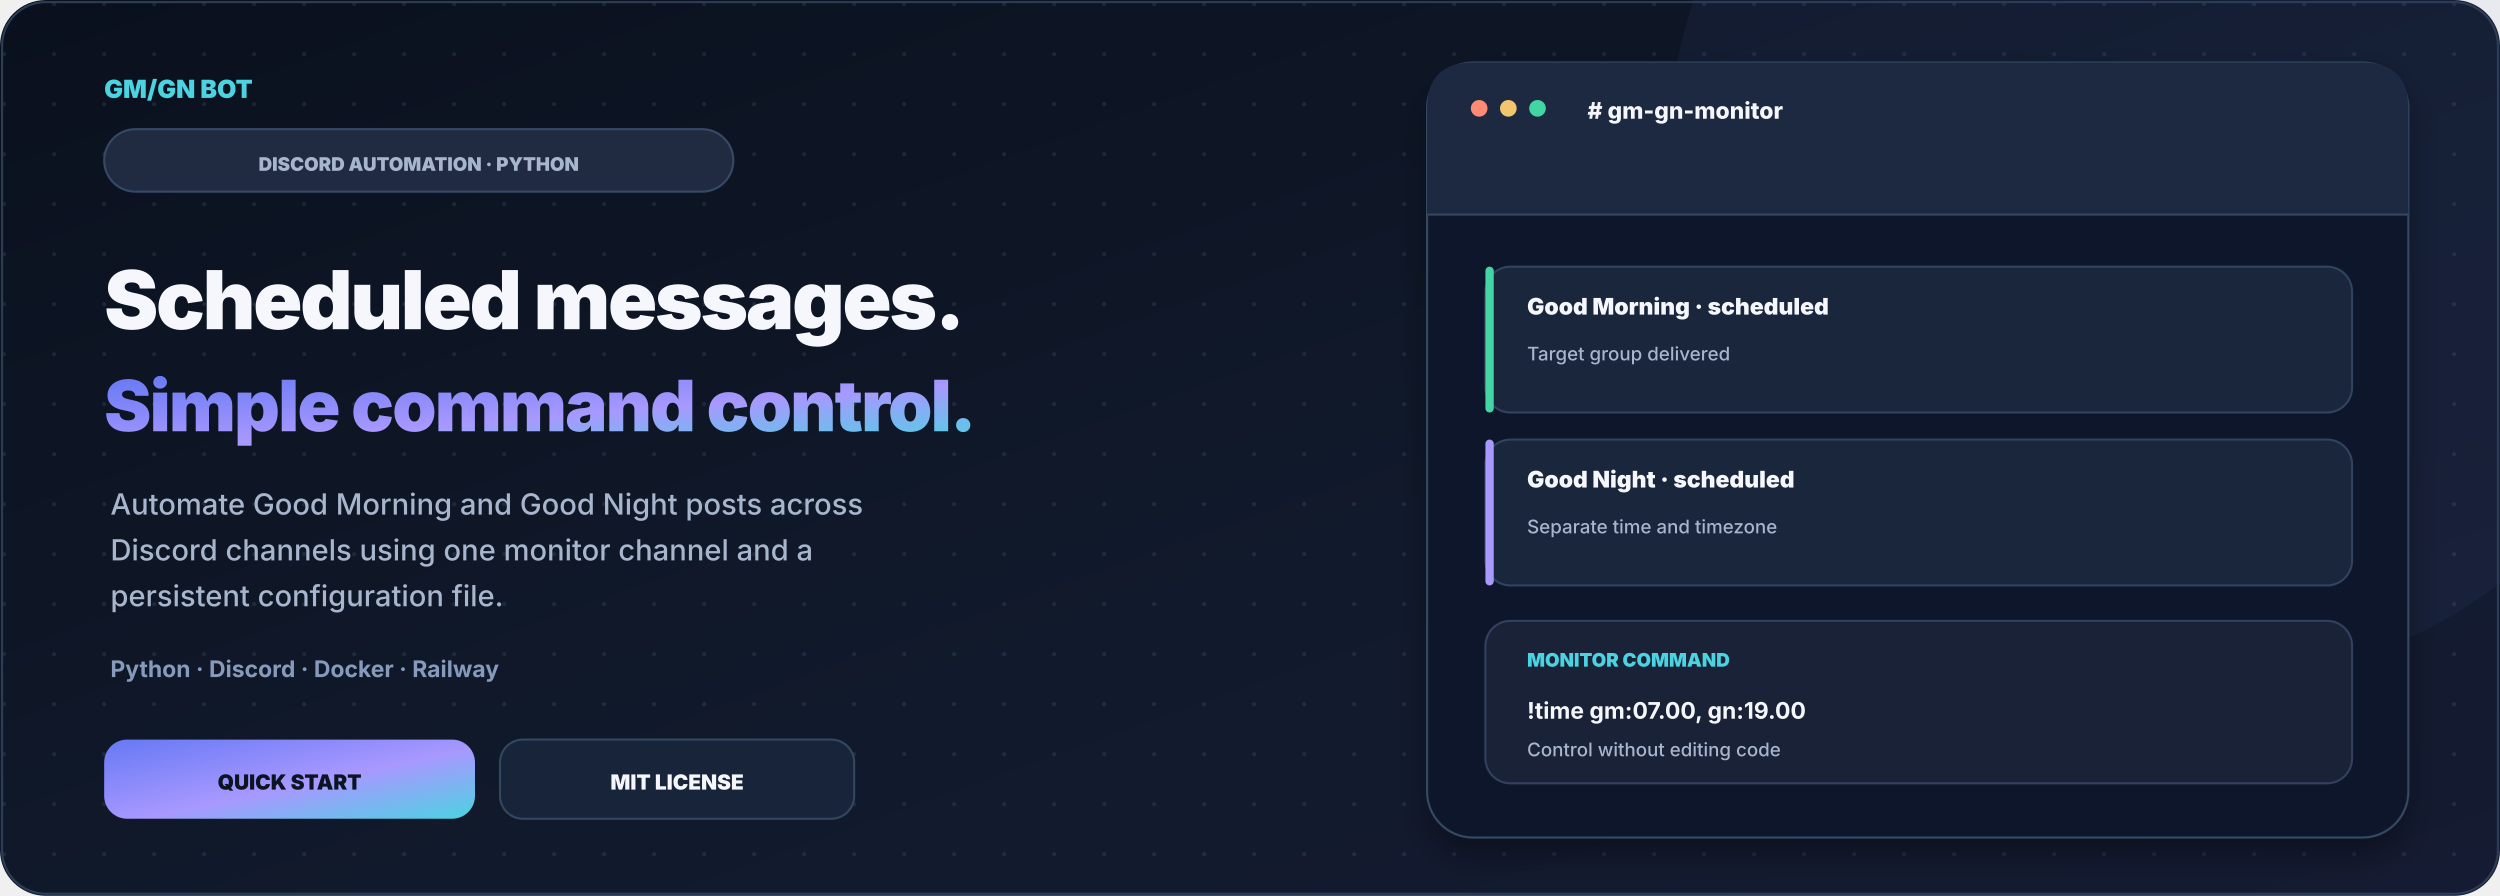
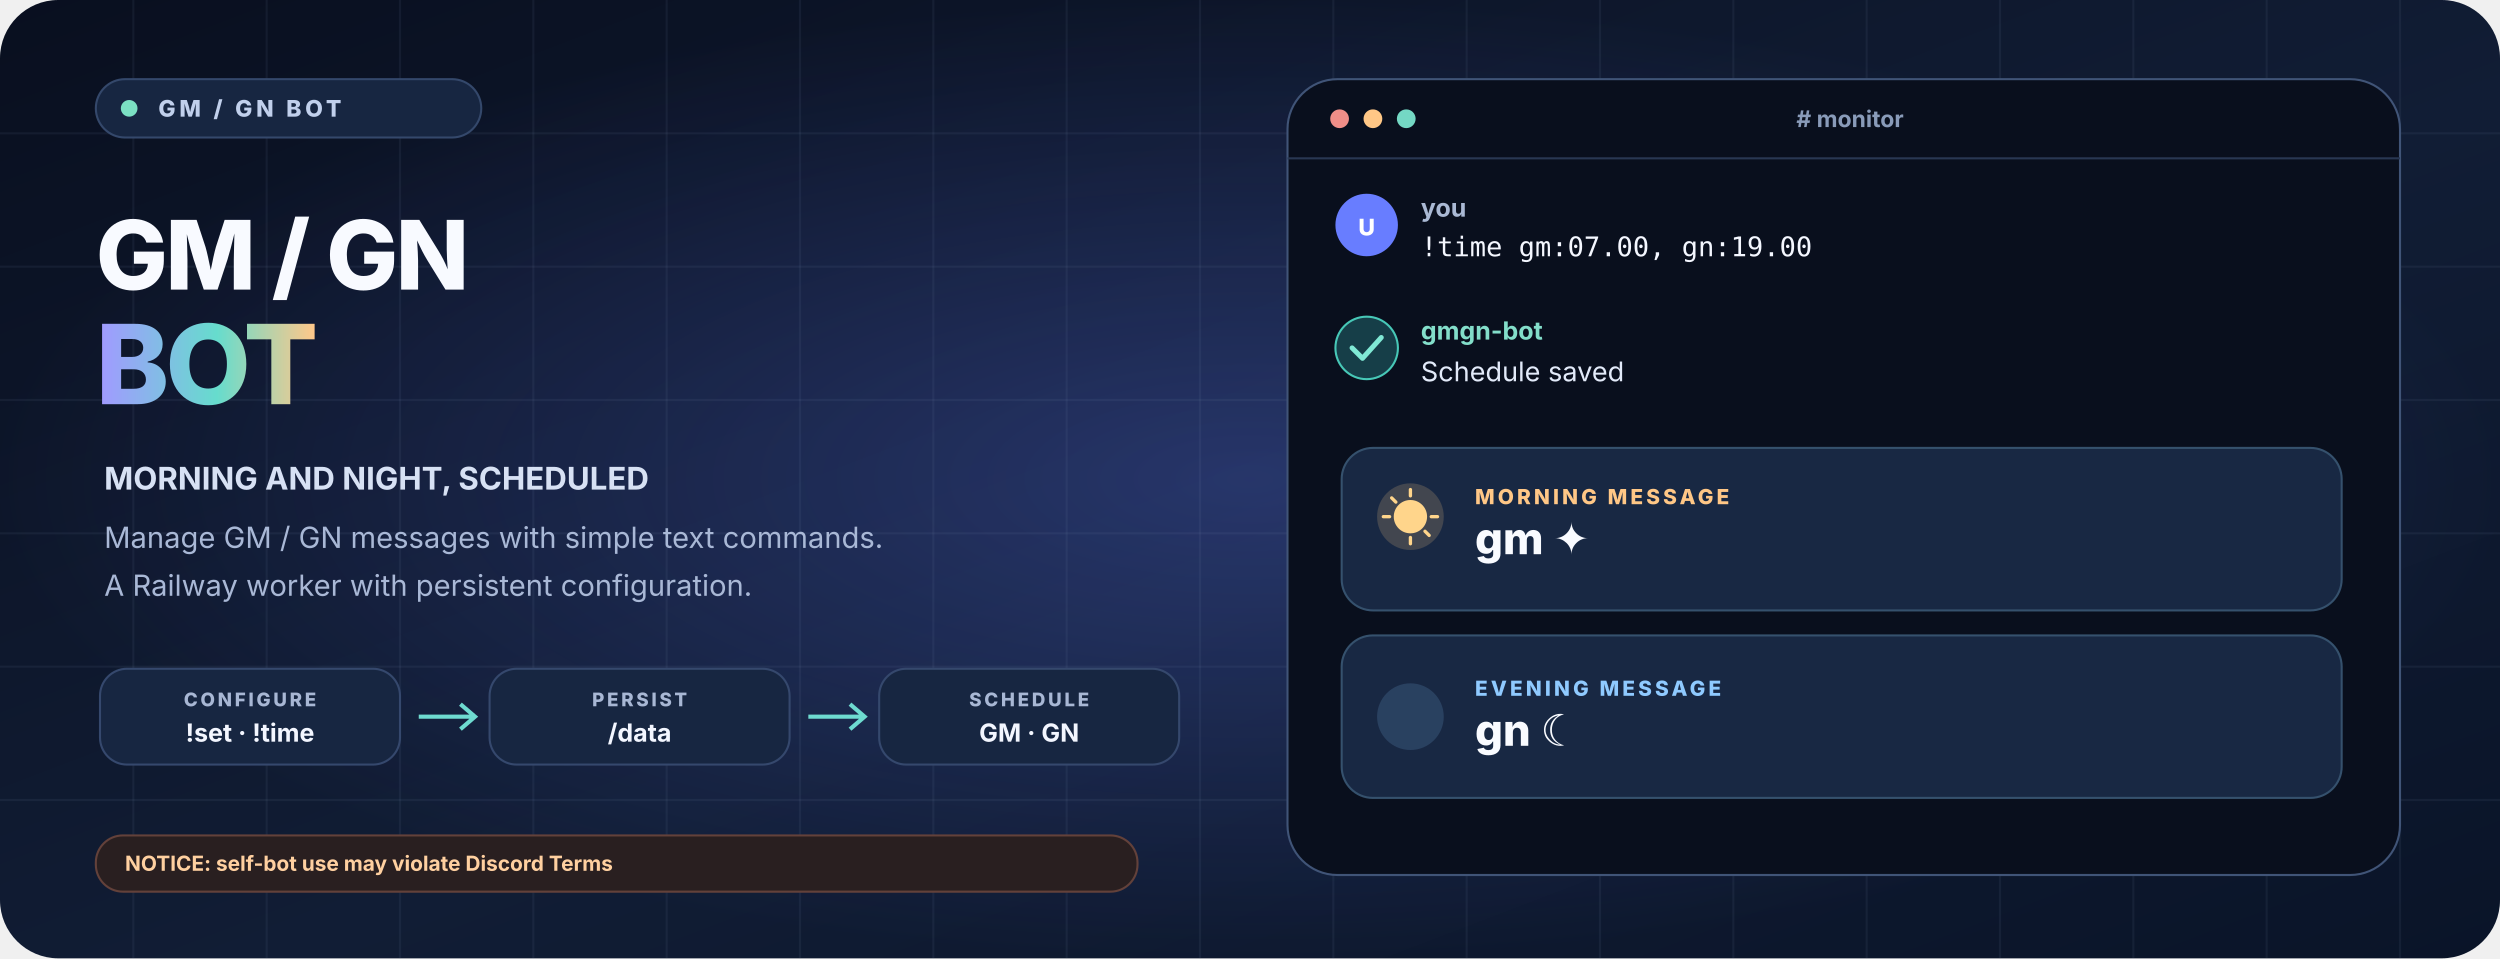
- <svg xmlns="http://www.w3.org/2000/svg" width="1200" height="430" viewBox="0 0 1200 430" role="img" aria-labelledby="title desc">
+ <svg xmlns="http://www.w3.org/2000/svg" width="1200" height="460" viewBox="0 0 1200 460" role="img" aria-label="GM GN Bot hero illustration">
  <defs>
    <linearGradient id="bg" x1="0" y1="0" x2="1" y2="1">
-       <stop stop-color="#0A101D" />
-       <stop offset=".58" stop-color="#111A2C" />
-       <stop offset="1" stop-color="#151B32" />
+       <stop stop-color="#090F1F" />
+       <stop offset=".55" stop-color="#111D35" />
+       <stop offset="1" stop-color="#0A1428" />
    </linearGradient>
-     <linearGradient id="accent" x1="0" y1="0" x2="1" y2="1">
-       <stop stop-color="#6679F4" />
-       <stop offset=".55" stop-color="#A898FF" />
-       <stop offset="1" stop-color="#4BD3E2" />
+     <linearGradient id="accent">
+       <stop stop-color="#A09BFF" />
+       <stop offset=".54" stop-color="#66DCCD" />
+       <stop offset="1" stop-color="#FFC88A" />
    </linearGradient>
-     <linearGradient id="warm" x1="0" y1="0" x2="1" y2="1">
-       <stop stop-color="#FF8B75" />
-       <stop offset="1" stop-color="#A898FF" />
-     </linearGradient>
-     <pattern id="dots" width="24" height="24" patternUnits="userSpaceOnUse">
-       <circle cx="2" cy="2" r="1" fill="#9DB0D6" fill-opacity=".12" />
-     </pattern>
-     <filter id="shadow" x="-20%" y="-20%" width="140%" height="140%">
-       <feDropShadow dx="0" dy="8" stdDeviation="8" flood-color="#030713" flood-opacity=".35" />
-     </filter>
+     <radialGradient id="glow">
+       <stop stop-color="#647CFF" stop-opacity=".27" />
+       <stop offset="1" stop-color="#647CFF" stop-opacity="0" />
+     </radialGradient>
  </defs>
-   <rect width="1200" height="430" rx="22" fill="url(#bg)" />
-   <rect width="1200" height="430" rx="22" fill="url(#dots)" />
-   <circle cx="1050" cy="80" r="250" fill="#6679F4" opacity=".055" />
-   <rect x="1" y="1" width="1198" height="428" rx="21" fill="none" stroke="#2B3D57" />
-   <text x="50" y="47" font-family="Inter,Segoe UI,Arial,sans-serif" font-size="12" font-weight="900" fill="#4BD3E2" text-anchor="start">GM/GN BOT</text>
-   <rect x="50" y="62" width="302" height="30" rx="15" fill="#202B42" stroke="#364965" />
-   <text x="201" y="82" font-family="Inter,Segoe UI,Arial,sans-serif" font-size="9" font-weight="850" fill="#A7B5CD" text-anchor="middle">DISCORD AUTOMATION · PYTHON</text>
-   <text x="50" y="158" font-family="Inter,Segoe UI,Arial,sans-serif" font-size="39" font-weight="900" fill="#F5F7FC" text-anchor="start" letter-spacing="-1.1">Scheduled messages.</text>
-   <text x="50" y="207" font-family="Inter,Segoe UI,Arial,sans-serif" font-size="34" font-weight="900" fill="url(#accent)" text-anchor="start" letter-spacing="-0.8">Simple command control.</text>
-   <text x="53" y="247" font-family="Inter,Segoe UI,Arial,sans-serif" font-size="14" font-weight="550" fill="#A7B5CD" text-anchor="start">Automate Good Morning and Good Night posts across</text>
-   <text x="53" y="269" font-family="Inter,Segoe UI,Arial,sans-serif" font-size="14" font-weight="550" fill="#A7B5CD" text-anchor="start">Discord channels using one monitor channel and a</text>
-   <text x="53" y="291" font-family="Inter,Segoe UI,Arial,sans-serif" font-size="14" font-weight="550" fill="#A7B5CD" text-anchor="start">persistent configuration file.</text>
-   <text x="53" y="325" font-family="Inter,Segoe UI,Arial,sans-serif" font-size="11" font-weight="750" fill="#879ABB" text-anchor="start">Python  ·  Discord  ·  Docker  ·  Railway</text>
-   <rect x="50" y="355" width="178" height="38" rx="11" fill="url(#accent)" />
-   <text x="139" y="379" font-family="Inter,Segoe UI,Arial,sans-serif" font-size="10" font-weight="900" fill="#0A1422" text-anchor="middle">QUICK START</text>
-   <rect x="240" y="355" width="170" height="38" rx="11" fill="#18243A" stroke="#344760" />
-   <text x="325" y="379" font-family="Inter,Segoe UI,Arial,sans-serif" font-size="10" font-weight="850" fill="#F5F7FC" text-anchor="middle">MIT LICENSE</text>
-   <rect x="685" y="30" width="471" height="372" rx="22" fill="#11192A" stroke="#344863" filter="url(#shadow)" />
-   <path d="M685 52q0-22 22-22h427q22 0 22 22v51H685Z" fill="#1C2941" />
-   <path d="M685 103h471" stroke="#354762" />
-   <circle cx="710" cy="52" r="4" fill="#FF8B75" />
-   <circle cx="724" cy="52" r="4" fill="#F3C66D" />
-   <circle cx="738" cy="52" r="4" fill="#43D6A4" />
-   <text x="762" y="57" font-family="Inter,Segoe UI,Arial,sans-serif" font-size="11" font-weight="800" fill="#F5F7FC" text-anchor="start"># gm-gn-monitor</text>
-   <rect x="713" y="128" width="416" height="70" rx="12" fill="#19263B" stroke="#30445F" />
-   <rect x="713" y="128" width="4" height="70" rx="2" fill="#43D6A4" />
-   <text x="733" y="151" font-family="Inter,Segoe UI,Arial,sans-serif" font-size="11" font-weight="850" fill="#F5F7FC" text-anchor="start">Good Morning · scheduled</text>
-   <text x="733" y="173" font-family="Inter,Segoe UI,Arial,sans-serif" font-size="9" font-weight="550" fill="#A7B5CD" text-anchor="start">Target group delivered</text>
-   <rect x="713" y="211" width="416" height="70" rx="12" fill="#19263B" stroke="#30445F" />
-   <rect x="713" y="211" width="4" height="70" rx="2" fill="#A898FF" />
-   <text x="733" y="234" font-family="Inter,Segoe UI,Arial,sans-serif" font-size="11" font-weight="850" fill="#F5F7FC" text-anchor="start">Good Night · scheduled</text>
-   <text x="733" y="256" font-family="Inter,Segoe UI,Arial,sans-serif" font-size="9" font-weight="550" fill="#A7B5CD" text-anchor="start">Separate time and timezone</text>
-   <rect x="713" y="298" width="416" height="78" rx="12" fill="#1A2238" stroke="#34405F" />
-   <text x="733" y="320" font-family="Inter,Segoe UI,Arial,sans-serif" font-size="9" font-weight="900" fill="#4BD3E2" text-anchor="start">MONITOR COMMAND</text>
-   <text x="733" y="345" font-family="Inter,Segoe UI,Arial,sans-serif" font-size="11" font-weight="750" fill="#F5F7FC" text-anchor="start">!time gm:07.00, gn:19.00</text>
-   <text x="733" y="363" font-family="Inter,Segoe UI,Arial,sans-serif" font-size="9" font-weight="550" fill="#A7B5CD" text-anchor="start">Control without editing code</text>
+   <rect width="1200" height="460" rx="28" fill="url(#bg)" />
+   <rect width="1200" height="460" rx="28" fill="url(#glow)" />
+   <g stroke="#7C91B9" stroke-opacity=".09">
+     <path d="M0 64H1200M0 128H1200M0 192H1200M0 256H1200M0 320H1200M0 384H1200" />
+     <path d="M64 0V460M128 0V460M192 0V460M256 0V460M320 0V460M384 0V460M448 0V460M512 0V460M576 0V460M640 0V460M704 0V460M768 0V460M832 0V460M896 0V460M960 0V460M1024 0V460M1088 0V460M1152 0V460" />
+   </g>
+   <rect x="46" y="38" width="185" height="28" rx="14" fill="#172641" stroke="#34486B" />
+   <circle cx="62" cy="52" r="4" fill="#7BE0C3" />
+   <text x="76" y="56" font-family="Inter,Segoe UI,Arial,sans-serif" font-size="11" font-weight="800" letter-spacing="1.8" fill="#C1D0EC">GM / GN BOT</text>
+   <text x="46" y="139" font-family="Inter,Segoe UI,Arial,sans-serif" font-size="46" font-weight="800" letter-spacing="-1.2" fill="#F8FAFF">GM / GN</text>
+   <text x="46" y="194" font-family="Inter,Segoe UI,Arial,sans-serif" font-size="53" font-weight="800" letter-spacing="-1.8" fill="url(#accent)">BOT</text>
+   <text x="50" y="235" font-family="Inter,Segoe UI,Arial,sans-serif" font-size="15" font-weight="700" fill="#D7E1F4">MORNING AND NIGHT, SCHEDULED</text>
+   <text x="50" y="263" font-family="Inter,Segoe UI,Arial,sans-serif" font-size="14" fill="#A9B8D6">Manage GM / GN messages with simple text commands.</text>
+   <text x="50" y="286" font-family="Inter,Segoe UI,Arial,sans-serif" font-size="14" fill="#A9B8D6">A Railway worker with persistent configuration.</text>
+   <g transform="translate(48 321)">
+     <rect width="144" height="46" rx="13" fill="#172641" stroke="#35486D" />
+     <text x="72" y="18" text-anchor="middle" font-family="Inter,Segoe UI,Arial,sans-serif" font-size="9" font-weight="800" letter-spacing="1.3" fill="#A8B7D4">CONFIGURE</text>
+     <text x="72" y="35" text-anchor="middle" font-family="Inter,Segoe UI,Arial,sans-serif" font-size="12" font-weight="700" fill="#F3F6FF">!set · !time</text>
+     <path d="M153 23h26m-6-6 7 6-7 6" fill="none" stroke="#6EDBD0" stroke-width="2" />
+     <rect x="187" width="144" height="46" rx="13" fill="#172641" stroke="#35486D" />
+     <text x="259" y="18" text-anchor="middle" font-family="Inter,Segoe UI,Arial,sans-serif" font-size="9" font-weight="800" letter-spacing="1.3" fill="#A8B7D4">PERSIST</text>
+     <text x="259" y="35" text-anchor="middle" font-family="Inter,Segoe UI,Arial,sans-serif" font-size="12" font-weight="700" fill="#F3F6FF">/data</text>
+     <path d="M340 23h26m-6-6 7 6-7 6" fill="none" stroke="#6EDBD0" stroke-width="2" />
+     <rect x="374" width="144" height="46" rx="13" fill="#172641" stroke="#35486D" />
+     <text x="446" y="18" text-anchor="middle" font-family="Inter,Segoe UI,Arial,sans-serif" font-size="9" font-weight="800" letter-spacing="1.3" fill="#A8B7D4">SCHEDULE</text>
+     <text x="446" y="35" text-anchor="middle" font-family="Inter,Segoe UI,Arial,sans-serif" font-size="12" font-weight="700" fill="#F3F6FF">GM · GN</text>
+   </g>
+   <rect x="618" y="38" width="534" height="382" rx="24" fill="#090F1D" stroke="#405477" />
+   <path d="M618 76H1152" stroke="#283752" />
+   <circle cx="643" cy="57" r="4.5" fill="#F08E88" />
+   <circle cx="659" cy="57" r="4.5" fill="#FFC786" />
+   <circle cx="675" cy="57" r="4.5" fill="#74D8C4" />
+   <text x="888" y="61" text-anchor="middle" font-family="Inter,Segoe UI,Arial,sans-serif" font-size="11" font-weight="700" fill="#899BB9"># monitor</text>
+   <circle cx="656" cy="108" r="15" fill="#687DFF" />
+   <text x="656" y="113" text-anchor="middle" font-family="Inter,Segoe UI,Arial,sans-serif" font-size="11" font-weight="800" fill="#FFF">U</text>
+   <text x="682" y="104" font-family="Inter,Segoe UI,Arial,sans-serif" font-size="12" font-weight="700" fill="#AAB9D4">you</text>
+   <text x="682" y="123" font-family="ui-monospace,Consolas,monospace" font-size="13" fill="#F4F7FF">!time gm:07.00, gn:19.00</text>
+   <circle cx="656" cy="167" r="15" fill="#163E48" stroke="#47C8B7" />
+   <path d="M649 167l5 5 9-10" stroke="#80E9D5" stroke-width="2.4" fill="none" stroke-linecap="round" stroke-linejoin="round" />
+   <text x="682" y="163" font-family="Inter,Segoe UI,Arial,sans-serif" font-size="12" font-weight="700" fill="#83DECA">gmgn-bot</text>
+   <text x="682" y="183" font-family="Inter,Segoe UI,Arial,sans-serif" font-size="13" fill="#E2EAF9">Schedule saved</text>
+   <rect x="644" y="215" width="480" height="78" rx="15" fill="#182843" stroke="#35516D" />
+   <circle cx="677" cy="248" r="16" fill="#FFCE87" fill-opacity=".18" />
+   <circle cx="677" cy="248" r="8" fill="#FFD58B" />
+   <g stroke="#FFD58B" stroke-width="1.6" stroke-linecap="round">
+     <path d="M677 235v3M677 258v3M664 248h3M687 248h3M668 239l2 2M684 255l2 2" />
+   </g>
+   <text x="708" y="242" font-family="Inter,Segoe UI,Arial,sans-serif" font-size="10" font-weight="800" letter-spacing="1.5" fill="#FFC786">MORNING MESSAGE</text>
+   <text x="708" y="266" font-family="Inter,Segoe UI,Arial,sans-serif" font-size="21" font-weight="800" fill="#F9FBFF">gm ✦</text>
+   <rect x="644" y="305" width="480" height="78" rx="15" fill="#182843" stroke="#35516D" />
+   <circle cx="677" cy="344" r="16" fill="#83C5FF" fill-opacity=".16" />
+   <path d="M682 332a12 12 0 1 0 0 24a10 10 0 0 1 0-24Z" fill="#B9D8FF" />
+   <text x="708" y="334" font-family="Inter,Segoe UI,Arial,sans-serif" font-size="10" font-weight="800" letter-spacing="1.5" fill="#8FCAFF">EVENING MESSAGE</text>
+   <text x="708" y="358" font-family="Inter,Segoe UI,Arial,sans-serif" font-size="21" font-weight="800" fill="#F9FBFF">gn ☾</text>
+   <rect x="46" y="401" width="500" height="27" rx="13" fill="#291F20" stroke="#63413A" />
+   <text x="60" y="418" font-family="Inter,Segoe UI,Arial,sans-serif" font-size="10" font-weight="700" fill="#FFD0A0">NOTICE: self-bot use may violate Discord Terms</text>
</svg>
